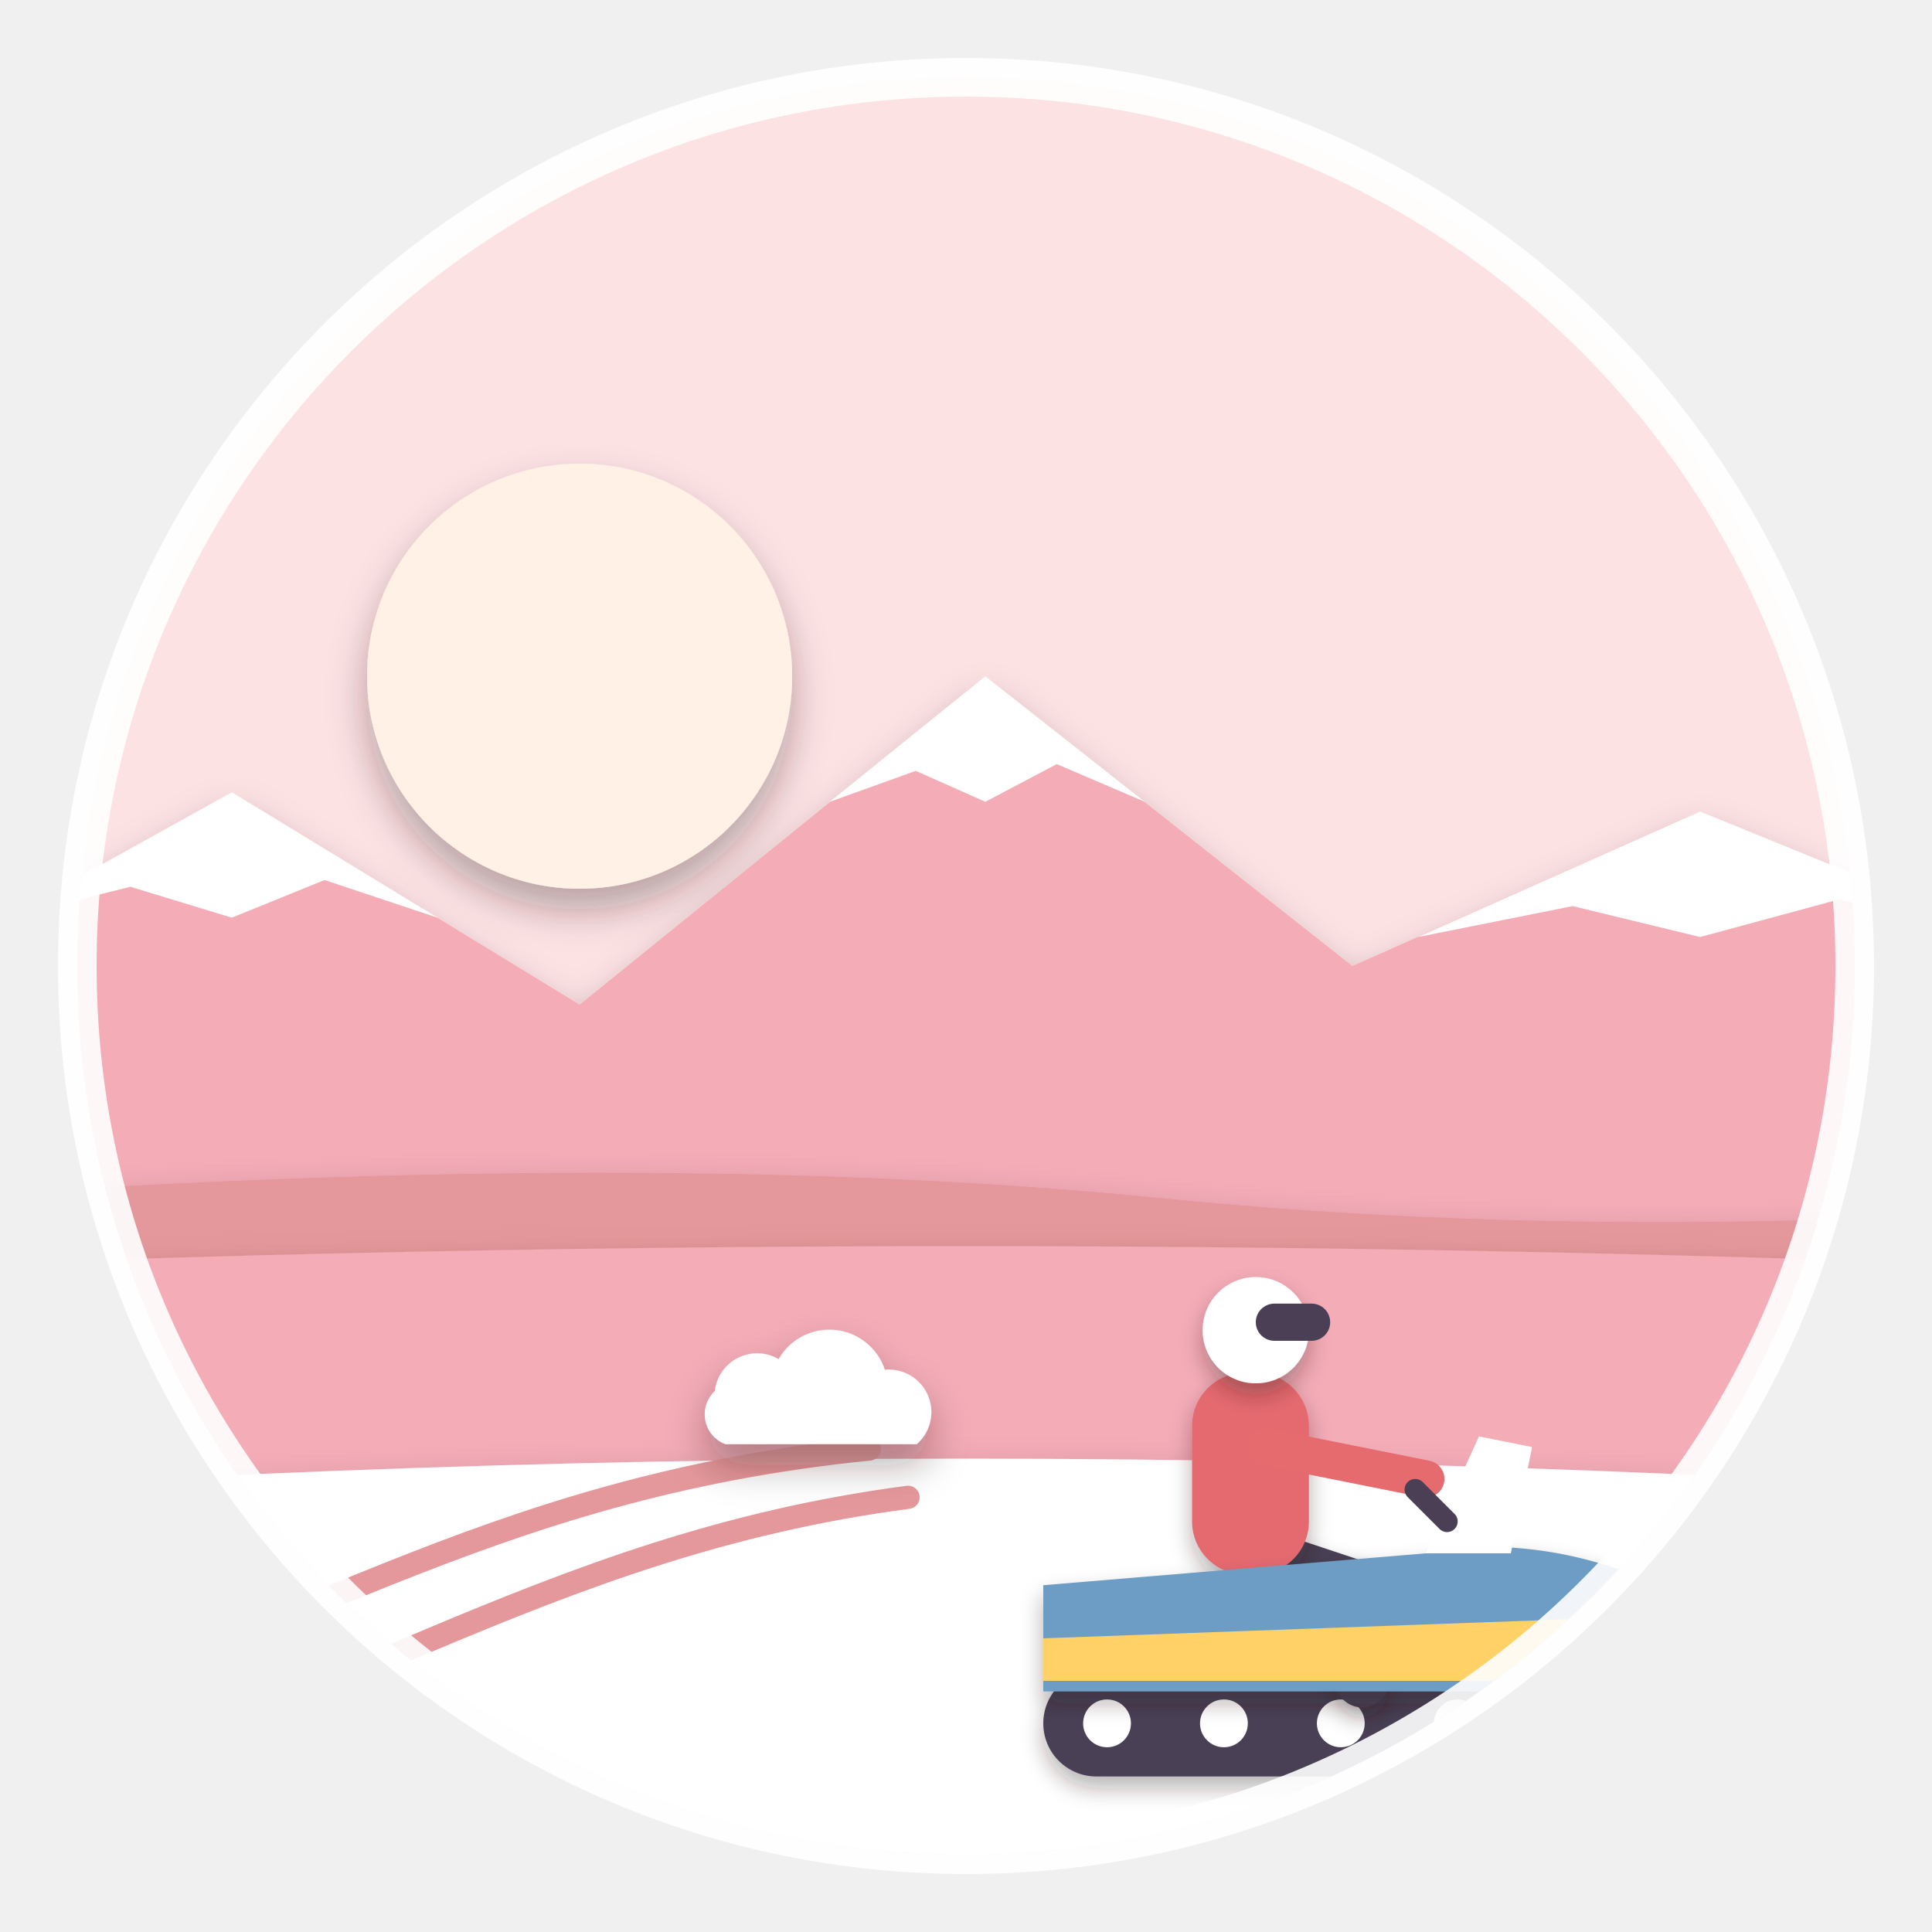
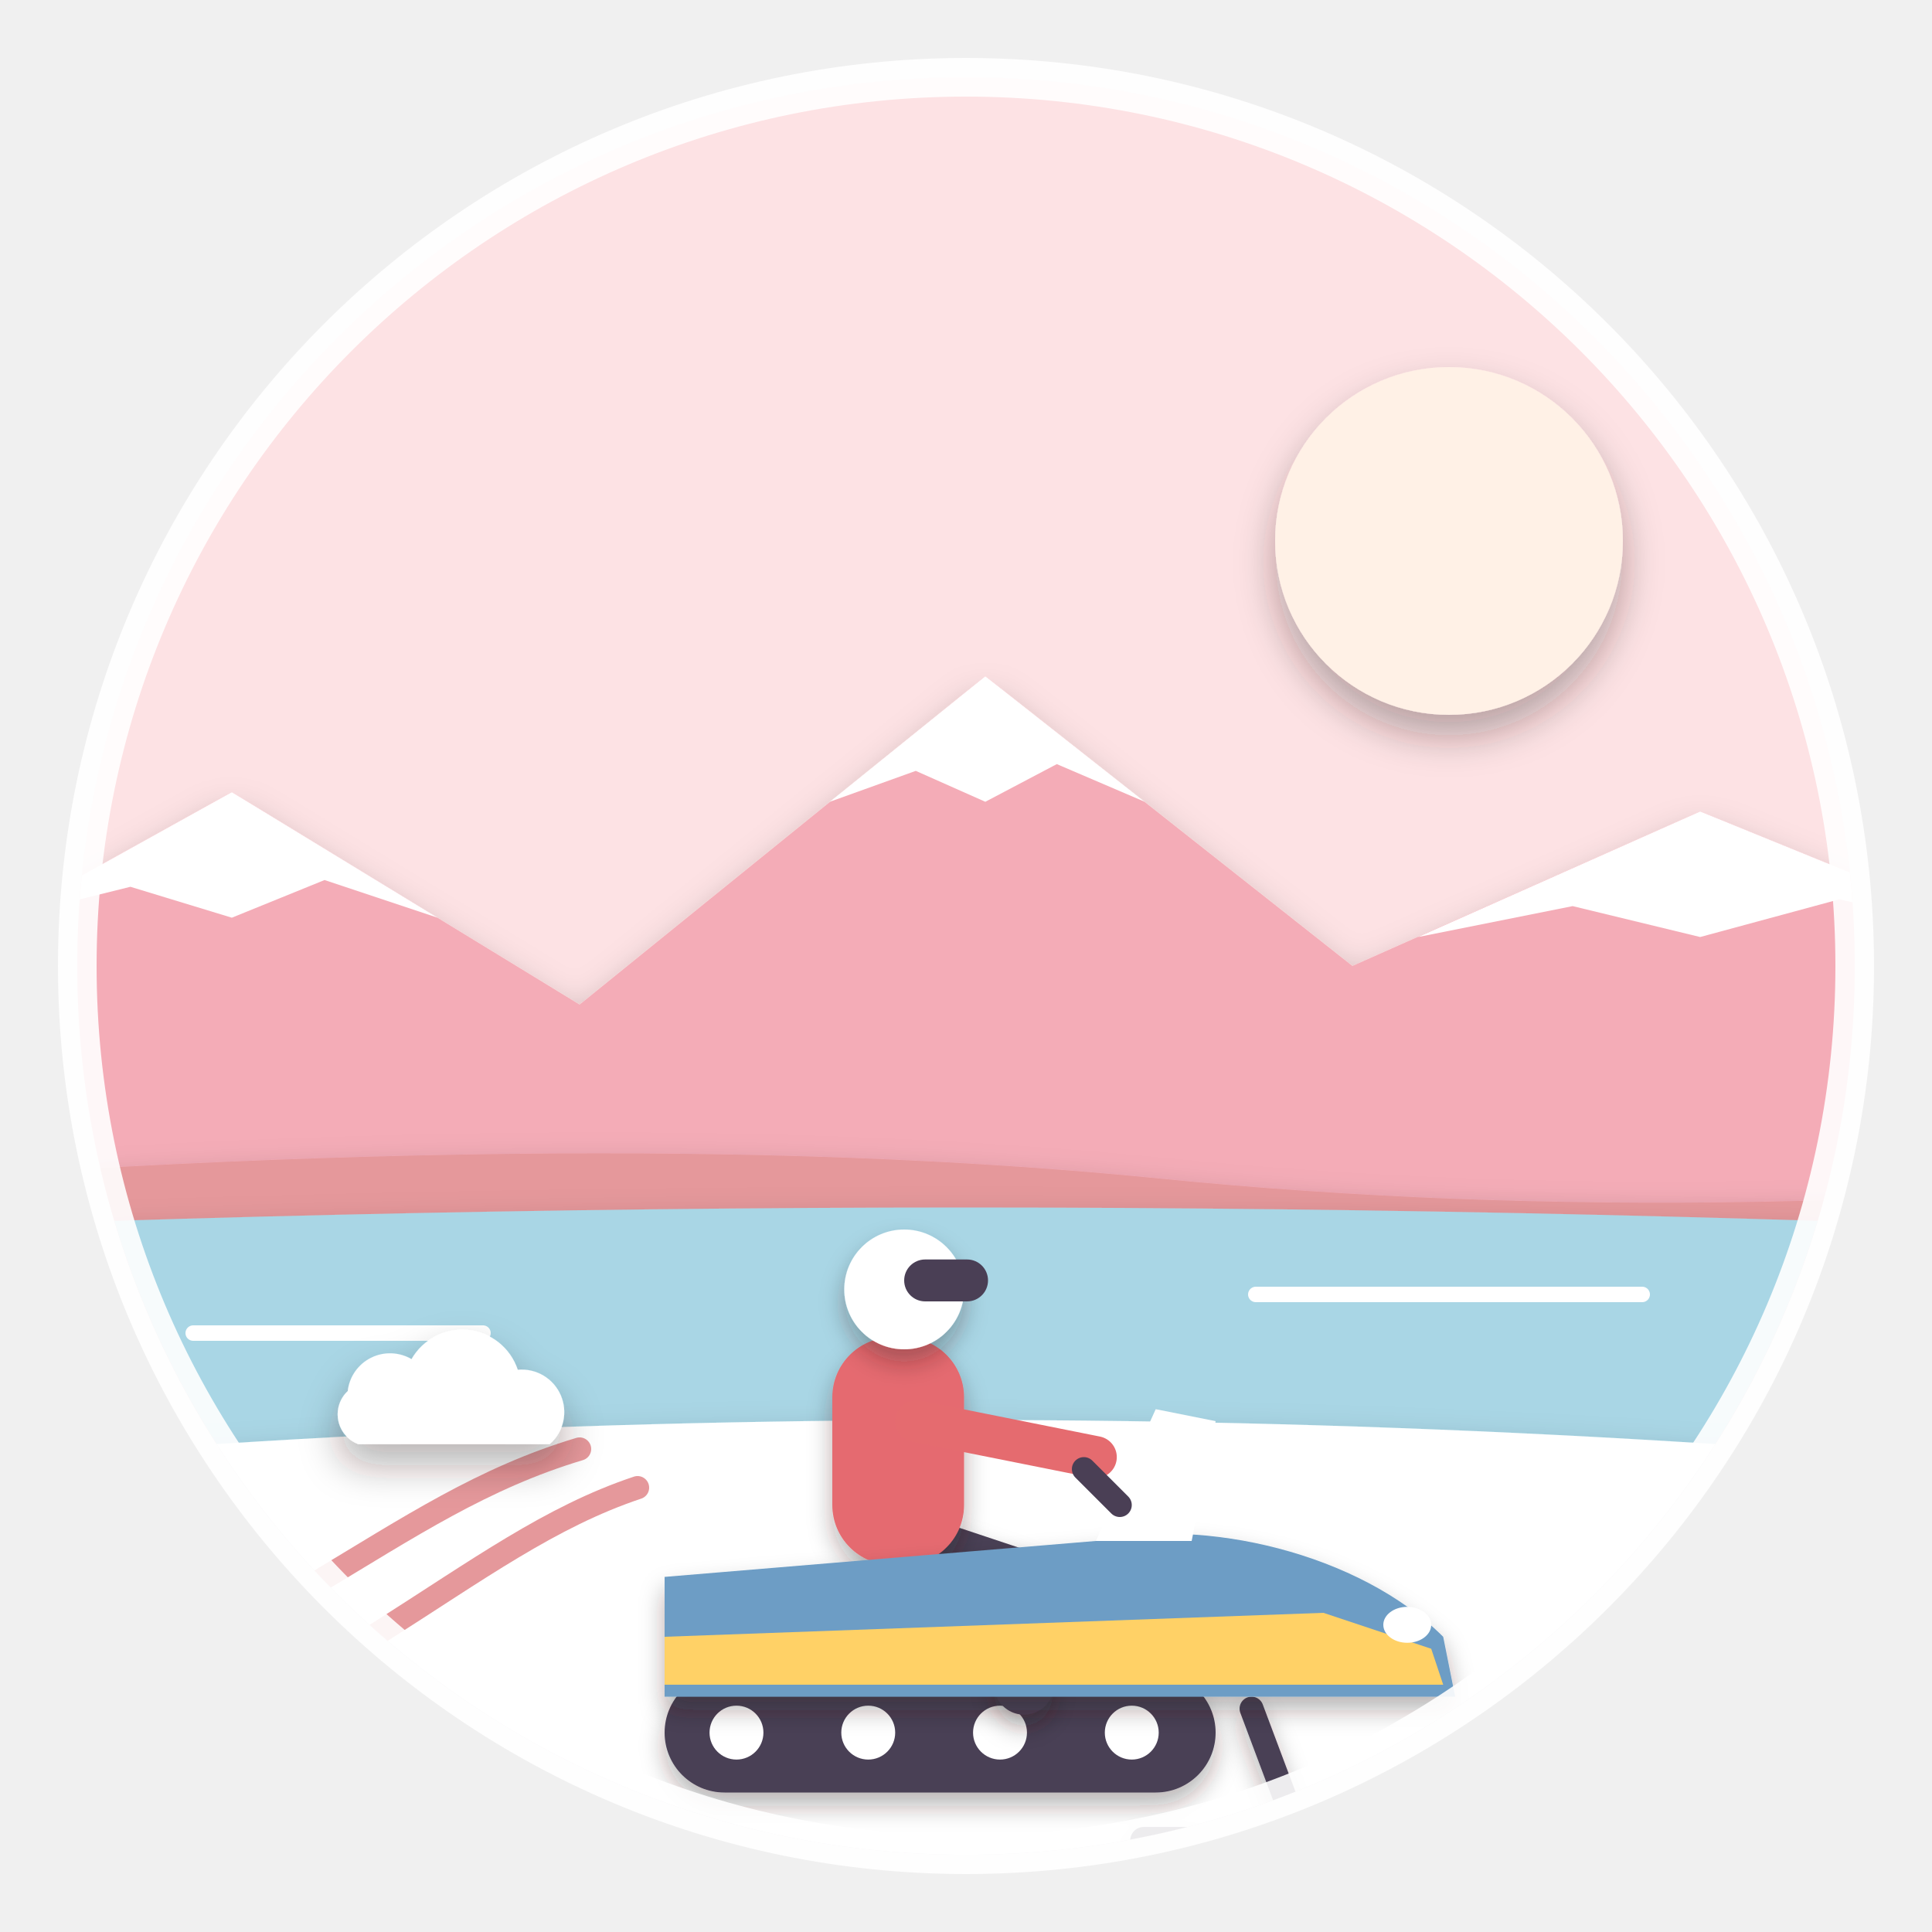
<svg xmlns="http://www.w3.org/2000/svg" viewBox="0 0 200 200" width="200" height="200">
  <defs>
    <clipPath id="clip">
      <circle cx="100" cy="100" r="92" />
    </clipPath>
    <filter id="ps" filterUnits="userSpaceOnUse" x="-40" y="-40" width="280" height="280">
      <feDropShadow dx="0" dy="2.2" stdDeviation="2" flood-color="#2a1f14" flood-opacity=".33" />
    </filter>
  </defs>
  <g clip-path="url(#clip)">
    <rect width="200" height="200" fill="#FDE2E4" />
-     <circle filter="url(#ps)" cx="60" cy="70" r="22" fill="#FFF1E6" />
+     <circle filter="url(#ps)" cx="150" cy="56" r="18" fill="#FFF1E6" />
    <path filter="url(#ps)" d="M-30 112 L24 82 L60 104 L102 70 L140 100 L176 84 L230 106 L230 230 L-30 230Z" fill="#F4ACB7" />
    <path d="M24 82 L45.3 95.0 L33.6 91.1 L24.0 95.0 L13.5 91.8 L0.6 95.0Z" fill="#FFFFFF" />
    <path d="M102 70 L118.5 83.0 L109.4 79.1 L102.0 83.0 L94.8 79.8 L85.9 83.0Z" fill="#FFFFFF" />
    <path d="M176 84 L207.9 97.0 L190.4 93.1 L176.0 97.0 L162.8 93.8 L146.8 97.0Z" fill="#FFFFFF" />
-     <path filter="url(#ps)" d="M-30 125.8 Q60 118 120 124 T250 121.6 L230 230 L-30 230Z" fill="#E5989B" />
-     <path filter="url(#ps)" d="M-30 132 Q100 126 230 132 L230 230 L-30 230Z" fill="#F4ACB7" />
-     <path filter="url(#ps)" d="M-30 156 Q100 146 230 156 L230 230 L-30 230Z" fill="#FFFFFF" />
-     <path d="M-10 182 C30 170 50 154 90 150" fill="none" stroke="#E5989B" stroke-width="2.4" stroke-linecap="round" stroke-linejoin="round" />
-     <path d="M-10 190 C34 178 56 160 94 155" fill="none" stroke="#E5989B" stroke-width="2.4" stroke-linecap="round" stroke-linejoin="round" />
-     <path filter="url(#ps)" d="M74 144 a4.4 4.4 0 0 1 6.6 -3.3 a6.05 6.05 0 0 1 11.0 1.1 a4.4 4.4 0 0 1 3.3 7.7 H75.1 a3.3 3.3 0 0 1 -1.1 -5.5Z" fill="#FFFFFF" />
-     <g transform="translate(86 108) scale(.55)">
+     <path filter="url(#ps)" d="M-30 123.8 Q60 116 120 122 T250 119.6 L230 230 L-30 230Z" fill="#E5989B" />
+     <path filter="url(#ps)" d="M-30 128 Q100 122 230 128 L230 230 L-30 230Z" fill="#A9D6E5" />
+     <path d="M20 138 H50 M130 134 H170" fill="none" stroke="#FFFFFF" stroke-width="1.6" stroke-linecap="round" stroke-linejoin="round" />
+     <path filter="url(#ps)" d="M-30 154 Q100 140 230 154 L230 230 L-30 230Z" fill="#FFFFFF" />
+     <path d="M-10 184 C30 170 40 156 60 150" fill="none" stroke="#E5989B" stroke-width="2.4" stroke-linecap="round" stroke-linejoin="round" />
+     <path d="M-4 190 C36 176 48 160 66 154" fill="none" stroke="#E5989B" stroke-width="2.4" stroke-linecap="round" stroke-linejoin="round" />
+     <path filter="url(#ps)" d="M36 144 a4.4 4.4 0 0 1 6.6 -3.3 a6.05 6.05 0 0 1 11.0 1.1 a4.4 4.4 0 0 1 3.3 7.7 H37.1 a3.3 3.3 0 0 1 -1.1 -5.5Z" fill="#FFFFFF" />
+     <g transform="translate(44 100) scale(.62)">
      <path filter="url(#ps)" d="M138 124 L144 140" fill="none" stroke="#4A3F55" stroke-width="4" stroke-linecap="round" stroke-linejoin="round" />
      <path filter="url(#ps)" d="M120 146 H164 Q176 146 178 136" fill="none" stroke="#4A3F55" stroke-width="4.5" stroke-linecap="round" stroke-linejoin="round" />
      <path filter="url(#ps)" d="M50 118 H122 A10 10 0 0 1 132 128 V128 A10 10 0 0 1 122 138 H50 A10 10 0 0 1 40 128 V128 A10 10 0 0 1 50 118Z" fill="#4A3F55" />
      <path d="M47.5 128 a4.5 4.5 0 1 0 9.0 0 a4.5 4.5 0 1 0 -9.0 0Z" fill="#FFFFFF" />
      <path d="M69.5 128 a4.5 4.5 0 1 0 9.0 0 a4.5 4.5 0 1 0 -9.0 0Z" fill="#FFFFFF" />
      <path d="M91.5 128 a4.5 4.5 0 1 0 9.0 0 a4.5 4.5 0 1 0 -9.0 0Z" fill="#FFFFFF" />
      <path d="M113.5 128 a4.5 4.5 0 1 0 9.0 0 a4.5 4.5 0 1 0 -9.0 0Z" fill="#FFFFFF" />
      <path filter="url(#ps)" d="M80 96 L98 102 L100 120" fill="none" stroke="#4A3F55" stroke-width="10" stroke-linecap="round" stroke-linejoin="round" />
      <path filter="url(#ps)" d="M78 62 H80 A10 10 0 0 1 90 72 V90 A10 10 0 0 1 80 100 H78 A10 10 0 0 1 68 90 V72 A10 10 0 0 1 78 62Z" fill="#E56B6F" />
      <path d="M82 76 L112 82" fill="none" stroke="#E56B6F" stroke-width="7" stroke-linecap="round" stroke-linejoin="round" />
      <path filter="url(#ps)" d="M70 54 a10 10 0 1 0 20 0 a10 10 0 1 0 -20 0Z" fill="#FFFFFF" />
      <path d="M83.5 49 H90.5 A3.5 3.5 0 0 1 94 52.5 V52.5 A3.5 3.5 0 0 1 90.5 56 H83.5 A3.5 3.5 0 0 1 80 52.5 V52.5 A3.5 3.5 0 0 1 83.5 49Z" fill="#4A3F55" />
      <path filter="url(#ps)" d="M40 102 L112 96 C130 92 156 98 170 112 L172 122 L40 122Z" fill="#6D9DC5" />
      <path d="M40 112 L150 108 L168 114 L170 120 L40 120Z" fill="#FFD166" />
      <path d="M112 96 L122 74 L132 76 L128 96Z" fill="#FFFFFF" />
      <path d="M110 84 L116 90" fill="none" stroke="#4A3F55" stroke-width="4" stroke-linecap="round" stroke-linejoin="round" />
      <path d="M160 110 a4 3 0 1 0 8 0 a4 3 0 1 0 -8 0Z" fill="#FFFFFF" />
    </g>
  </g>
  <circle cx="100" cy="100" r="92" fill="none" stroke="#fff" stroke-width="4" opacity=".9" />
</svg>
